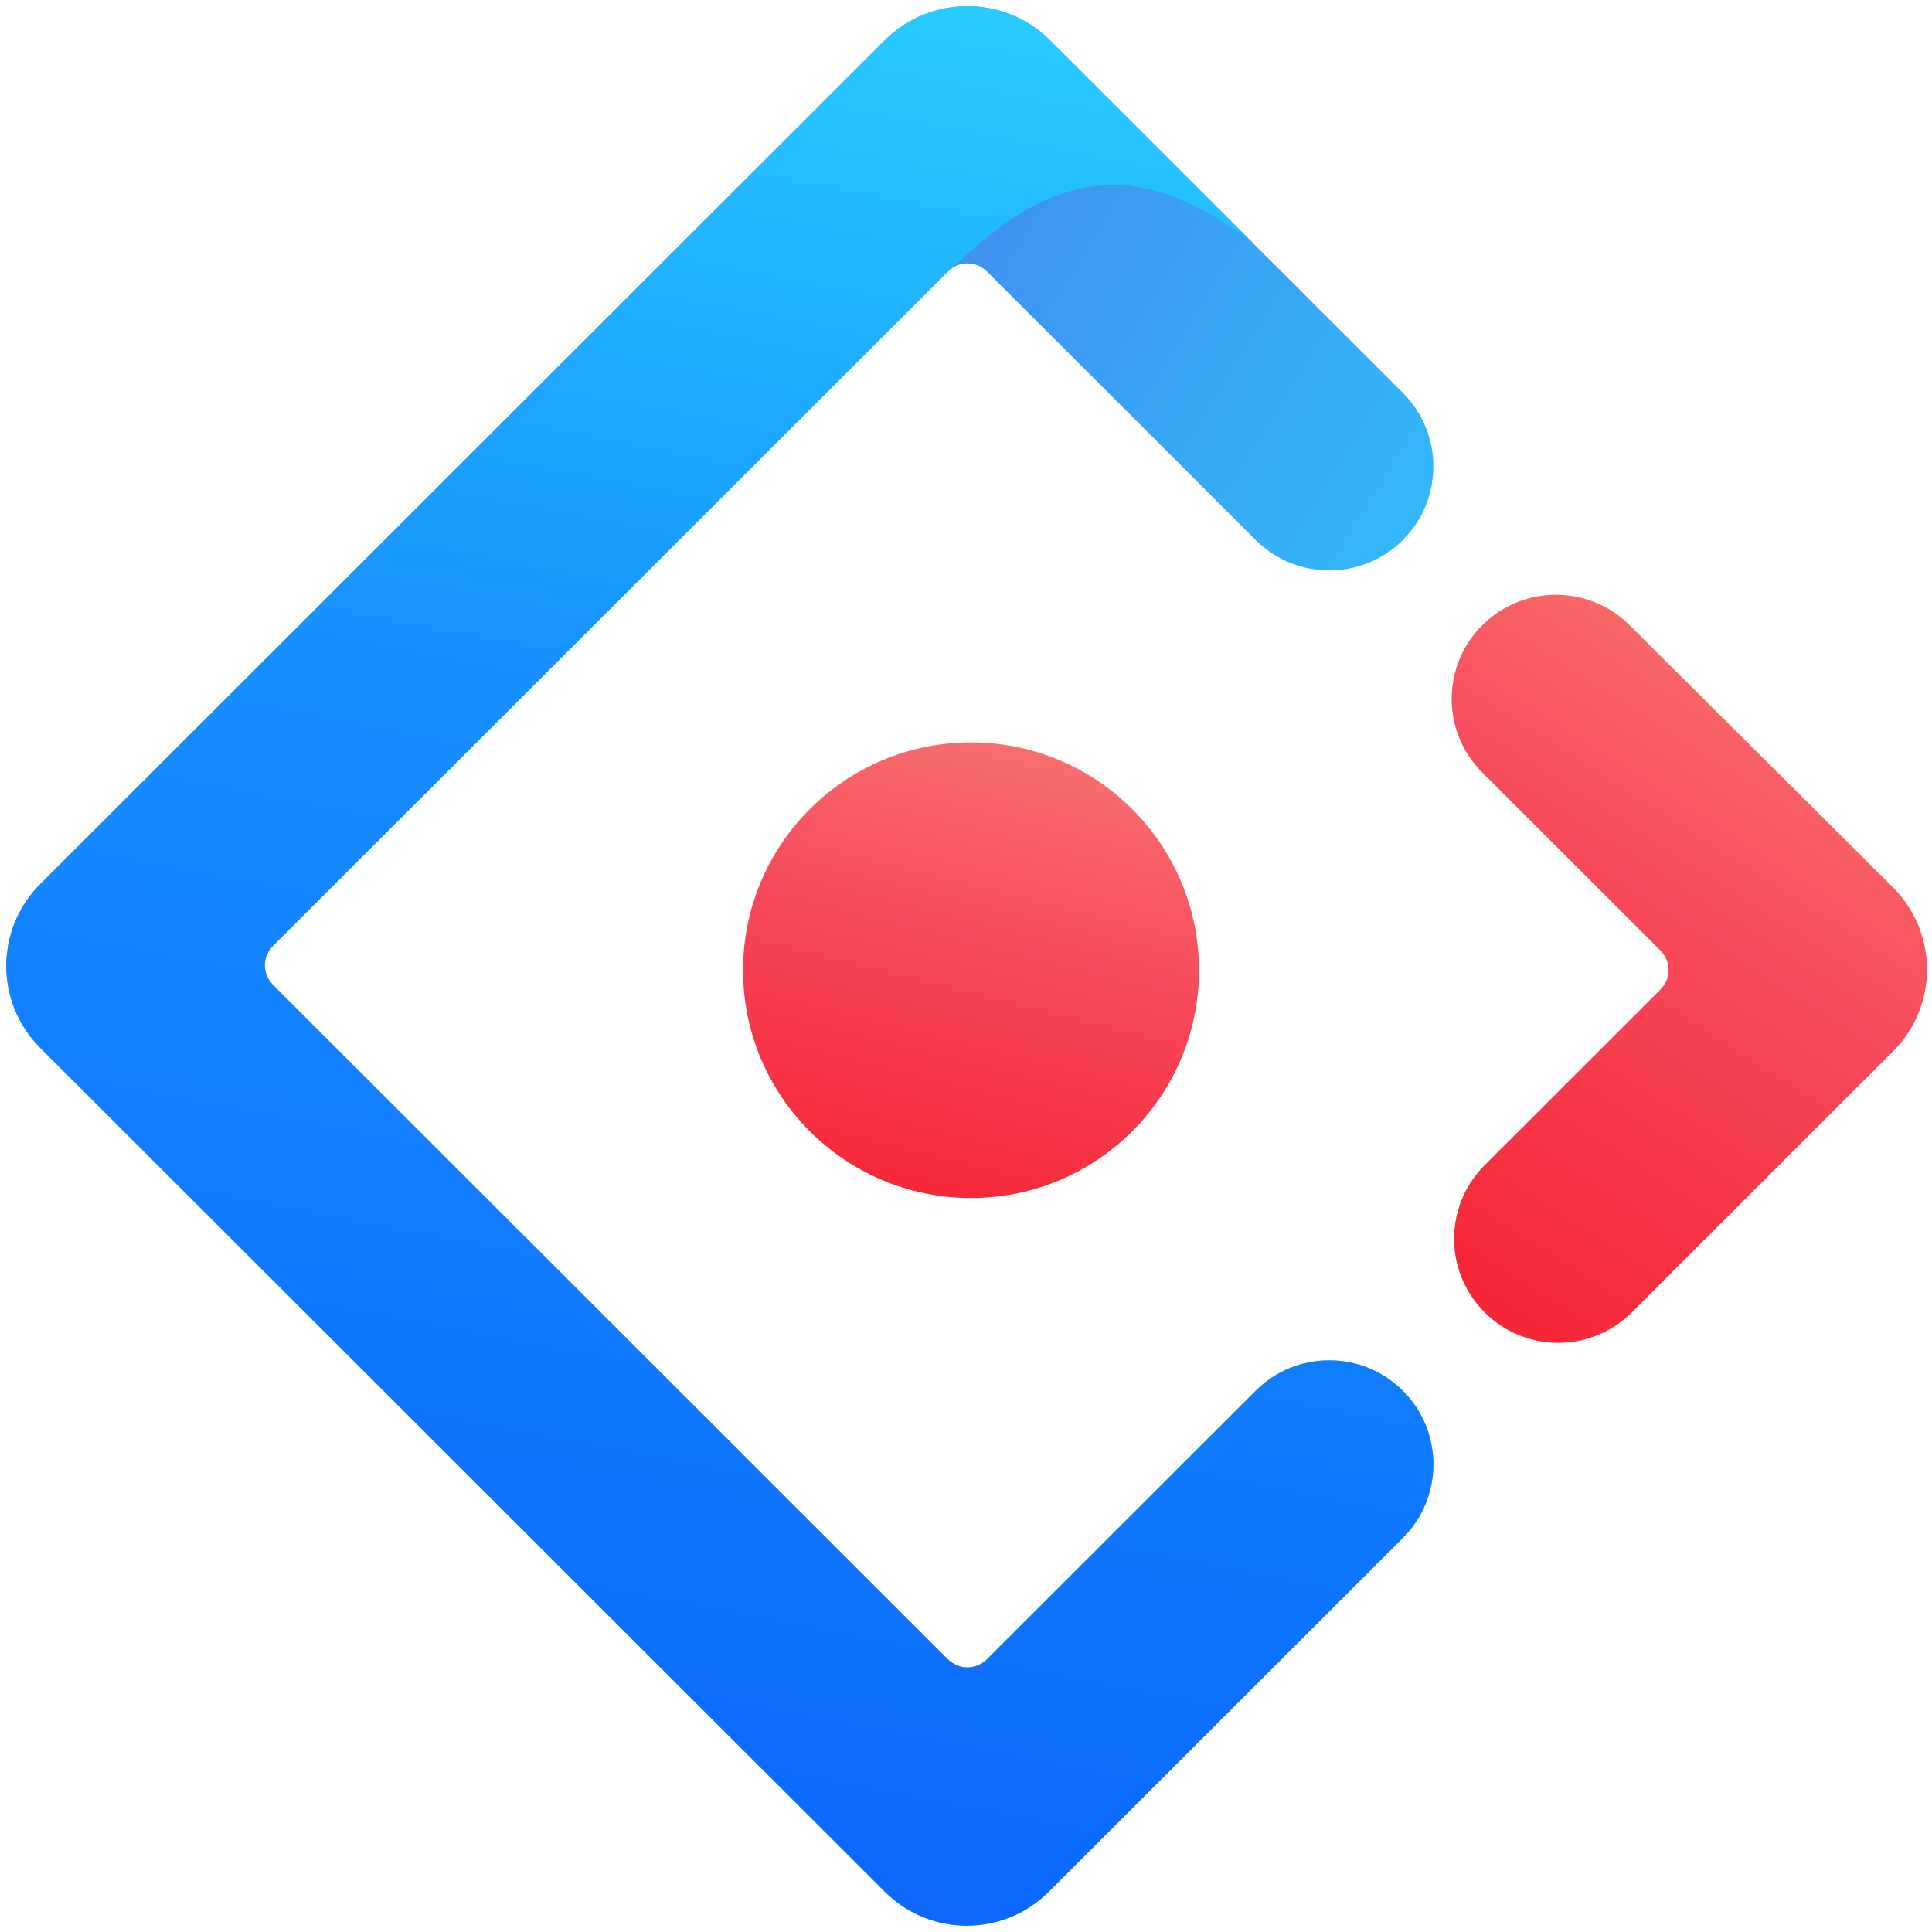
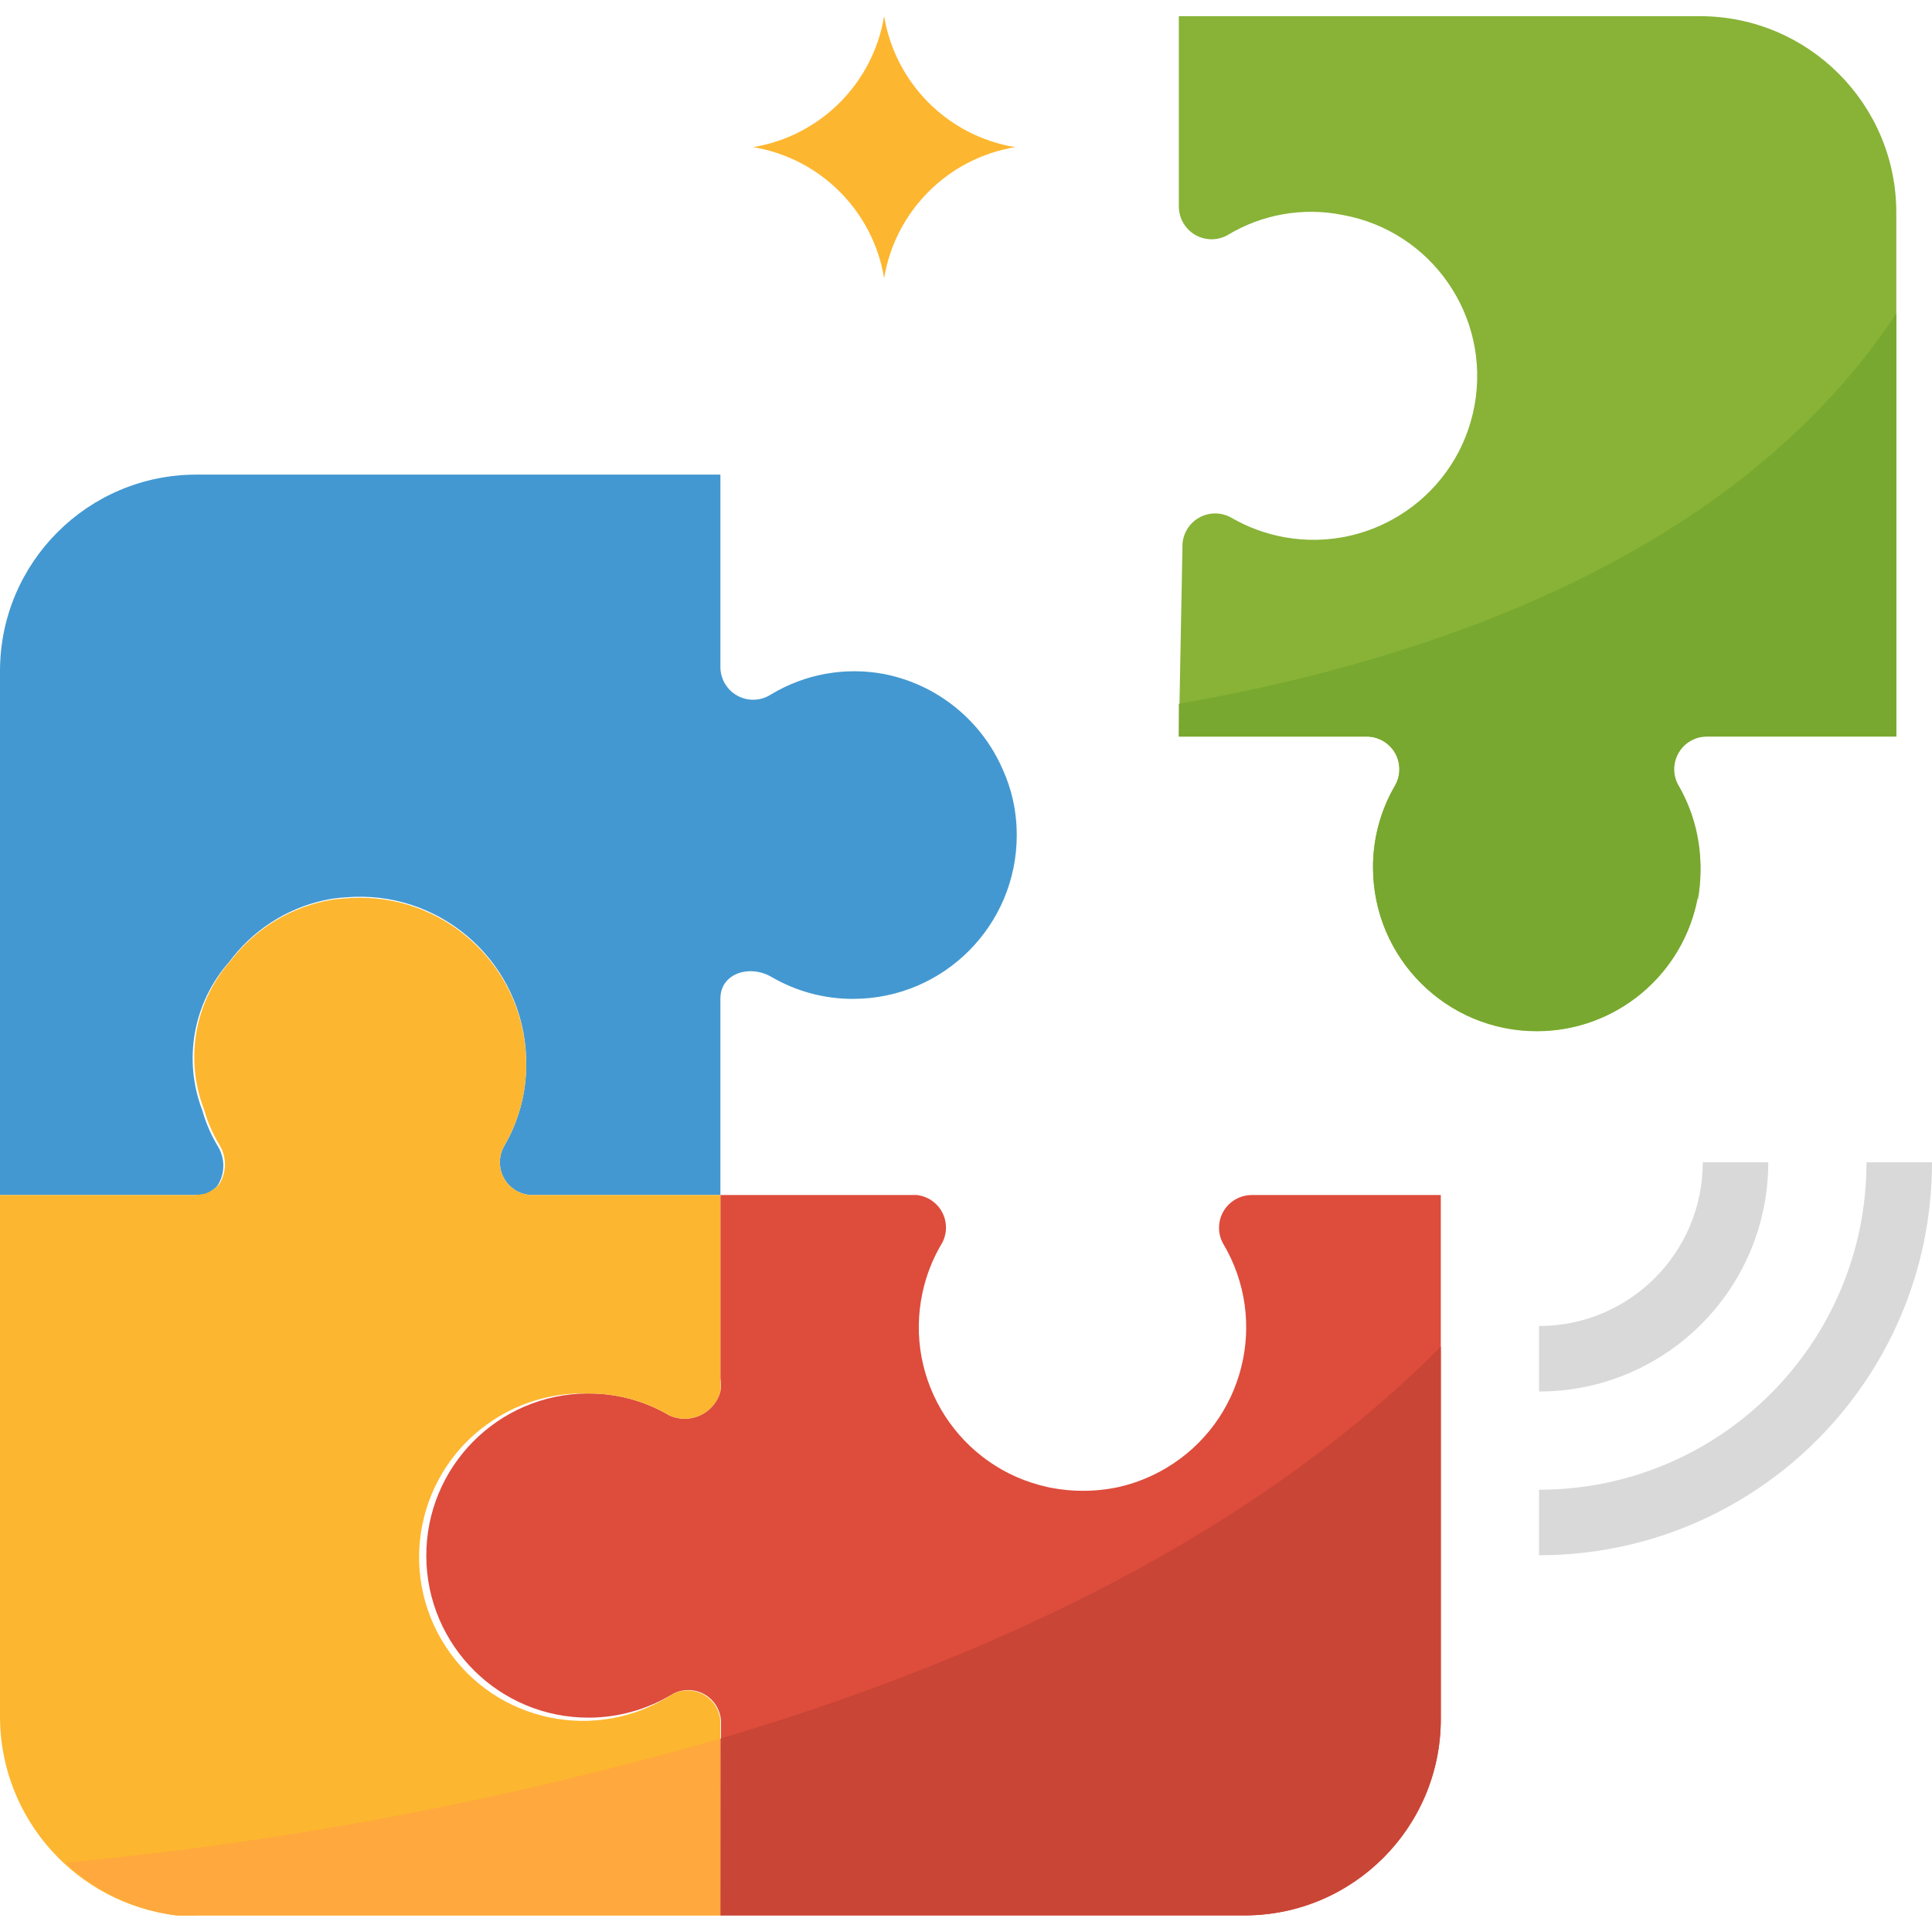
- <svg xmlns="http://www.w3.org/2000/svg" width="200px" height="200px" viewBox="0 0 200 200" version="1.1">
+ <svg xmlns="http://www.w3.org/2000/svg" t="1574846899417" class="icon" viewBox="0 0 1024 1024" version="1.1" p-id="1100" width="200" height="200">
  <defs>
-     <linearGradient x1="62.102%" y1="0%" x2="108.197%" y2="37.864%" id="linearGradient-1">
-       <stop stop-color="#4285EB" offset="0%" />
-       <stop stop-color="#2EC7FF" offset="100%" />
-     </linearGradient>
-     <linearGradient x1="69.644%" y1="0%" x2="54.043%" y2="108.457%" id="linearGradient-2">
-       <stop stop-color="#29CDFF" offset="0%" />
-       <stop stop-color="#148EFF" offset="37.86%" />
-       <stop stop-color="#0A60FF" offset="100%" />
-     </linearGradient>
-     <linearGradient x1="69.691%" y1="-12.974%" x2="16.723%" y2="117.391%" id="linearGradient-3">
-       <stop stop-color="#FA816E" offset="0%" />
-       <stop stop-color="#F74A5C" offset="41.473%" />
-       <stop stop-color="#F51D2C" offset="100%" />
-     </linearGradient>
-     <linearGradient x1="68.128%" y1="-35.691%" x2="30.44%" y2="114.943%" id="linearGradient-4">
-       <stop stop-color="#FA8E7D" offset="0%" />
-       <stop stop-color="#F74A5C" offset="51.264%" />
-       <stop stop-color="#F51D2C" offset="100%" />
-     </linearGradient>
+     <style type="text/css" />
  </defs>
-   <g id="Page-1" stroke="none" stroke-width="1" fill="none" fill-rule="evenodd">
-     <g id="logo" transform="translate(-20, -20)">
-       <g id="Group-28-Copy-5" transform="translate(20, 20)">
-         <g id="Group-27-Copy-3">
-           <g id="Group-25" fill-rule="nonzero">
-             <g id="2">
-               <path d="M91.588,4.177 L4.18,91.513 C-0.519,96.208 -0.519,103.792 4.18,108.487 L91.588,195.823 C96.287,200.519 103.877,200.519 108.577,195.823 L145.225,159.205 C149.434,155 149.434,148.182 145.225,143.977 C141.017,139.772 134.194,139.772 129.985,143.977 L102.202,171.737 C101.032,172.906 99.257,172.906 98.088,171.737 L28.286,101.993 C27.116,100.824 27.116,99.051 28.286,97.882 L98.088,28.138 C99.257,26.969 101.032,26.969 102.202,28.138 L129.985,55.898 C134.194,60.103 141.017,60.103 145.225,55.898 C149.434,51.693 149.434,44.876 145.225,40.671 L108.581,4.056 C103.862,-0.538 96.269,-0.501 91.588,4.177 Z" id="Shape" fill="url(#linearGradient-1)" />
-               <path d="M91.588,4.177 L4.18,91.513 C-0.519,96.208 -0.519,103.792 4.18,108.487 L91.588,195.823 C96.287,200.519 103.877,200.519 108.577,195.823 L145.225,159.205 C149.434,155 149.434,148.182 145.225,143.977 C141.017,139.772 134.194,139.772 129.985,143.977 L102.202,171.737 C101.032,172.906 99.257,172.906 98.088,171.737 L28.286,101.993 C27.116,100.824 27.116,99.051 28.286,97.882 L98.088,28.138 C101,25.627 105.752,20.542 112.73,19.352 C117.916,18.469 123.585,20.414 129.739,25.189 C125.625,21.078 118.572,14.034 108.581,4.056 C103.862,-0.538 96.269,-0.501 91.588,4.177 Z" id="Shape" fill="url(#linearGradient-2)" />
-             </g>
-             <path d="M153.686,135.855 C157.894,140.06 164.717,140.06 168.926,135.855 L195.96,108.843 C200.659,104.147 200.659,96.564 195.961,91.869 L168.691,64.718 C164.472,60.518 157.647,60.524 153.436,64.732 C149.227,68.937 149.227,75.754 153.436,79.959 L171.854,98.362 C173.024,99.531 173.024,101.305 171.854,102.473 L153.686,120.627 C149.477,124.832 149.477,131.65 153.686,135.855 Z" id="Shape" fill="url(#linearGradient-3)" />
-           </g>
-           <ellipse id="Combined-Shape" fill="url(#linearGradient-4)" cx="100.519" cy="100.437" rx="23.6" ry="23.581" />
-         </g>
-       </g>
-     </g>
-   </g>
+   <path d="M899.906 477.184a86.86 86.86 0 0 0-10.76-59.878 17.348 17.348 0 0 1 4.93-24.038 17.43 17.43 0 0 1 10.17-2.864h100.838V112.71c0-57.518-46.618-104.136-104.136-104.136H624.814v101.012c0.07 9.58 7.898 17.304 17.478 17.234a17.24 17.24 0 0 0 8.21-2.134 85.336 85.336 0 0 1 61.092-10.76c47.156 8.522 78.484 53.664 69.962 100.838-8.522 47.156-53.664 78.484-100.838 69.962a86.67 86.67 0 0 1-27.96-10.258c-8.296-4.808-18.918-1.978-23.708 6.318a17.418 17.418 0 0 0-2.326 9.476l-1.91 100.144h98.582c9.564-0.52 17.756 6.804 18.276 16.384a17.384 17.384 0 0 1-2.308 9.65 85.452 85.452 0 0 0-11.628 43.39c0 47.92 38.86 86.78 86.796 86.762 41.95 0 77.894-30.026 85.374-71.316v1.908z" fill="#88B337" p-id="1101" />
+   <path d="M468.61 147.422c-5.902-35.614-33.81-63.522-69.424-69.424 35.614-5.902 63.522-33.81 69.424-69.424 5.902 35.614 33.81 63.522 69.424 69.424-35.614 5.9-63.522 33.808-69.424 69.424z" fill="#FDB62F" p-id="1102" />
+   <path d="M815.728 737.524v-34.712c47.92 0 86.78-38.86 86.78-86.78h34.712c0 67.098-54.394 121.492-121.492 121.492z" fill="#D9D9D9" p-id="1103" />
+   <path d="M815.728 824.302v-34.712c95.856 0 173.56-77.702 173.56-173.56H1024c0 115.036-93.254 208.272-208.272 208.272z" fill="#D9D9D9" p-id="1104" />
+   <path d="M105.698 1015.218h276.132H93.548c4.044 0.278 8.106 0.278 12.15 0zM381.83 737.524a19.882 19.882 0 0 0 0-6.422v2.082c0.174 1.44 0.174 2.898 0 4.34z" fill="#FFA83D" p-id="1105" />
+   <path d="M536.818 423.728a82.436 82.436 0 0 0-5.38-15.968 86.8 86.8 0 0 0-62.828-50.506 85.408 85.408 0 0 0-59.878 10.76 17.348 17.348 0 0 1-24.038-4.93 17.43 17.43 0 0 1-2.864-10.17v-101.358H104.136C46.618 251.556 0 298.174 0 355.692V633.388h107.78a18.61 18.61 0 0 0 6.422-3.818l1.042-1.042a19.794 19.794 0 0 0 0-21.348 77.132 77.132 0 0 1-7.984-18.57 77.064 77.064 0 0 1 14.232-78.796 85.388 85.388 0 0 1 50.158-32.63 70.614 70.614 0 0 1 11.454-1.562c48.51-4.218 91.258 31.692 95.474 80.202 0.242 2.708 0.348 5.432 0.33 8.14a85.472 85.472 0 0 1-11.628 43.39 17.36 17.36 0 0 0 6.318 23.726 17.27 17.27 0 0 0 9.65 2.308h98.58v-104.136c0-13.364 15.446-18.224 27.076-11.454a85.452 85.452 0 0 0 43.39 11.628c47.92-0.086 86.71-39.016 86.606-86.954a86.118 86.118 0 0 0-2.082-18.744z" fill="#4398D1" p-id="1106" />
+   <path d="M663.344 633.388c-9.58 0.07-17.304 7.898-17.234 17.478a17.24 17.24 0 0 0 2.134 8.21c24.558 41.168 11.09 94.434-30.078 118.974a86.974 86.974 0 0 1-25.462 10.154 90.1 90.1 0 0 1-37.316 0c-46.844-10.154-76.574-56.354-66.422-103.198a86.594 86.594 0 0 1 9.494-24.714c5.328-7.966 3.194-18.744-4.772-24.072a17.46 17.46 0 0 0-7.724-2.83h-104.136v97.194a19.464 19.464 0 0 1 0 6.942c-2.846 10.448-13.642 16.61-24.09 13.746a19.806 19.806 0 0 1-2.986-1.076 83.64 83.64 0 0 0-43.39-11.628c-47.452 0.278-85.686 38.964-85.408 86.416 0.278 47.452 38.964 85.686 86.416 85.408a85.858 85.858 0 0 0 44.118-12.496 17.354 17.354 0 0 1 25.686 15.272l-0.348 102.052H659.52c57.518 0 104.136-46.618 104.136-104.136V633.388h-100.312z" fill="#DE4C3C" p-id="1107" />
+   <path d="M381.83 633.734v0.174z" fill="#FFA83D" p-id="1108" />
+   <path d="M356.49 897.892c-40.092 26.276-93.878 15.064-120.156-25.01-26.276-40.074-15.064-93.878 25.01-120.156a86.708 86.708 0 0 1 50.002-14.162 83.64 83.64 0 0 1 43.39 11.628c9.858 4.512 21.486 0.174 26-9.684 0.434-0.972 0.798-1.962 1.076-2.986a18.09 18.09 0 0 0 0-4.338v-99.796h-98.58c-9.564 0.52-17.756-6.804-18.276-16.384a17.384 17.384 0 0 1 2.308-9.65 85.452 85.452 0 0 0 11.628-43.39c-0.018-48.7-39.484-88.168-88.186-88.15-2.552 0-5.086 0.104-7.62 0.33a70.584 70.584 0 0 0-11.454 1.562 85.304 85.304 0 0 0-49.29 31.414 77.05 77.05 0 0 0-14.232 78.796 77.132 77.132 0 0 0 7.984 18.57 19.794 19.794 0 0 1 0 21.348l-1.042 1.042a18.58 18.58 0 0 1-6.422 3.818l-4.496 0.694H0v277.694c0.66 53.248 40.664 97.784 93.548 104.136h288.282v-102.052c-0.07-9.58-7.914-17.286-17.494-17.218a17.428 17.428 0 0 0-7.846 1.944z" fill="#FDB62F" p-id="1109" />
+   <path d="M381.83 921.496v93.722h277.694c57.518 0 104.136-46.618 104.136-104.136v-197.336c-100.142 100.664-240.206 165.748-381.83 207.75z" fill="#C94536" p-id="1110" />
+   <path d="M34.712 987.274a105.388 105.388 0 0 0 58.836 27.944h288.282v-93.722a1895.752 1895.752 0 0 1-347.118 65.778z" fill="#FFA83D" p-id="1111" />
+   <path d="M624.814 373.048v17.356h98.582c9.564-0.52 17.756 6.804 18.276 16.384a17.384 17.384 0 0 1-2.308 9.65 85.452 85.452 0 0 0-11.628 43.39c0.086 47.92 38.998 86.71 86.936 86.624 47.92-0.086 86.71-38.998 86.624-86.936a86.82 86.82 0 0 0-12.15-44.136c-4.218-8.608-0.66-19.004 7.932-23.222a17.39 17.39 0 0 1 7.168-1.77h100.838V166.166c-84.178 127.046-243.506 182.932-380.27 206.882z" fill="#78A82F" p-id="1112" />
</svg>
